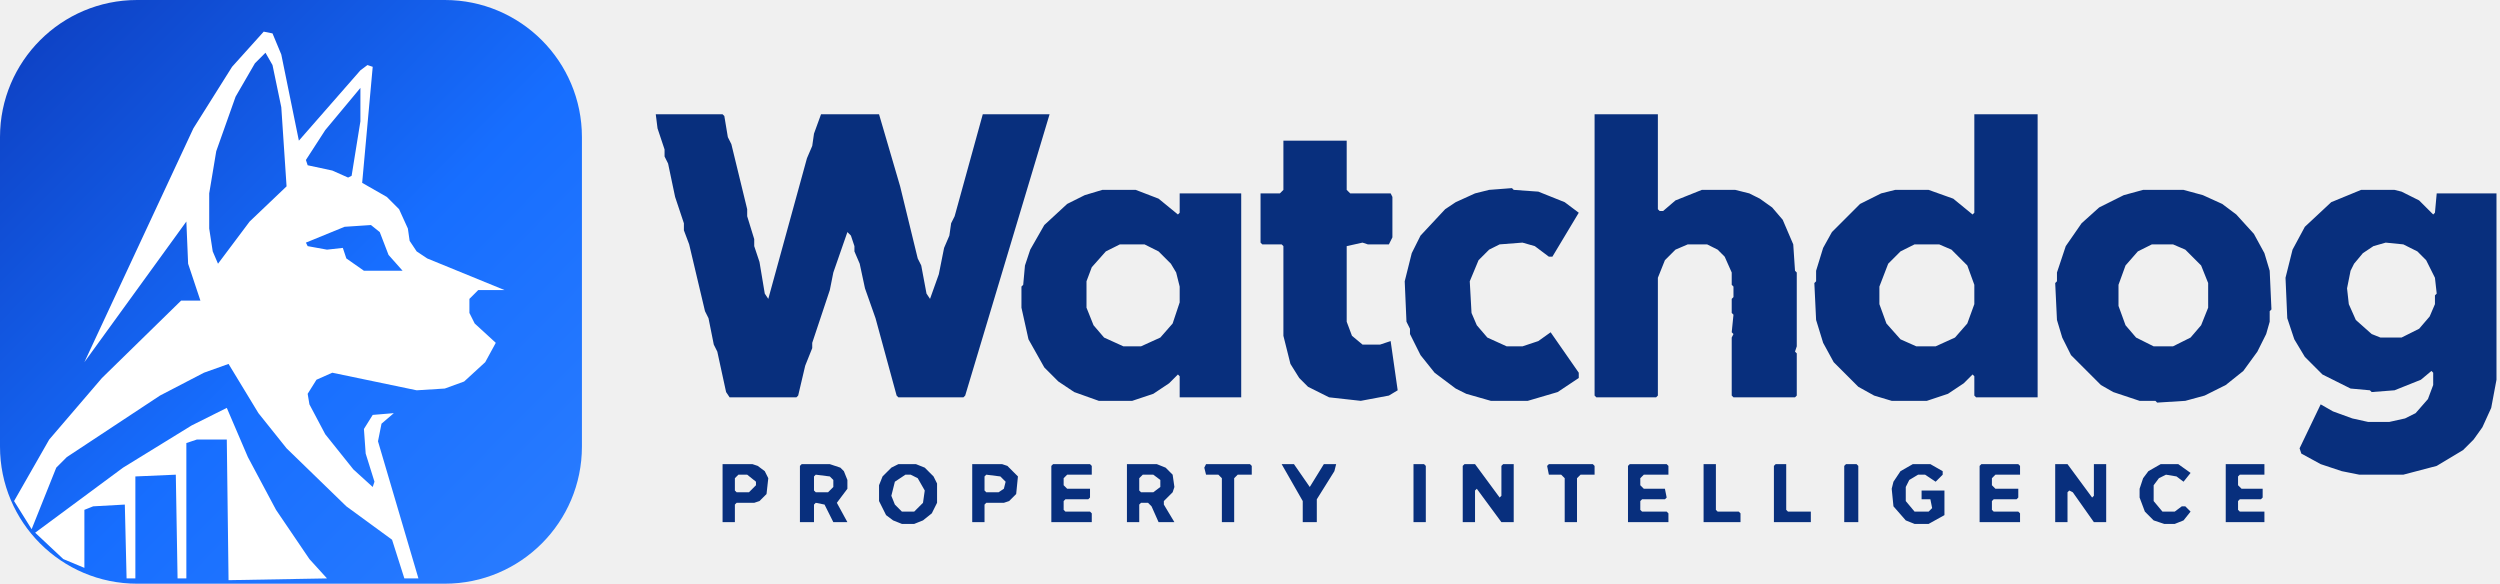
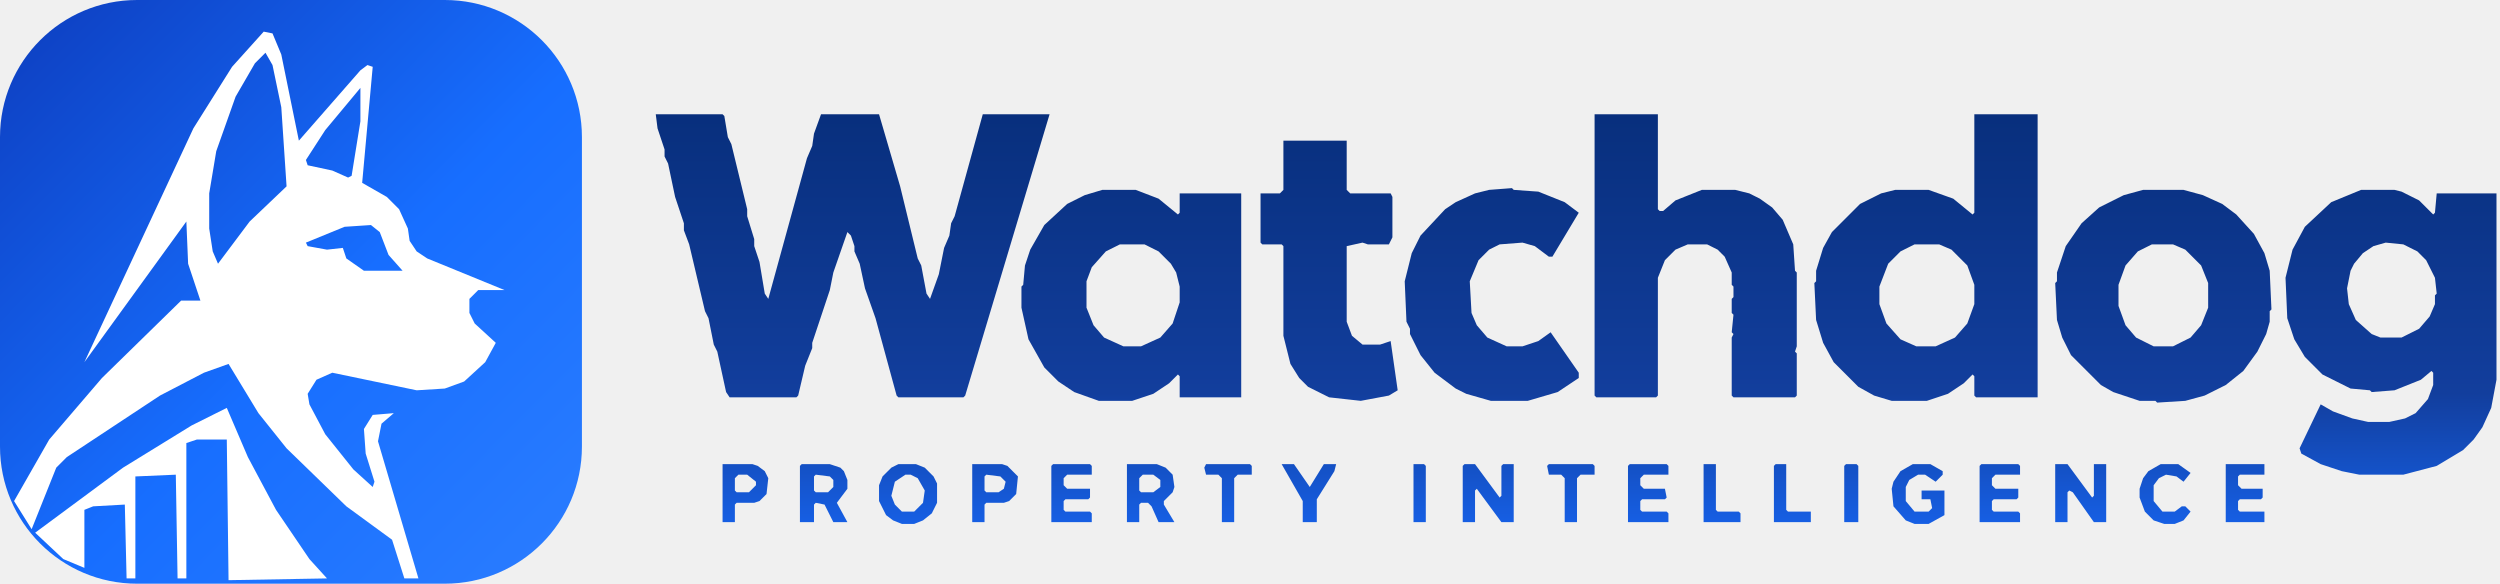
<svg xmlns="http://www.w3.org/2000/svg" viewBox="0 0 1422 332" role="img" aria-labelledby="title desc">
  <defs>
    <linearGradient id="tile" x1="0" y1="0" x2="1" y2="1">
      <stop offset="0" stop-color="#0d3dbe" />
      <stop offset=".55" stop-color="#176eff" />
      <stop offset="1" stop-color="#2b7dff" />
    </linearGradient>
    <linearGradient id="word" x1="0" y1="0" x2="0" y2="1">
      <stop offset="0" stop-color="#082f7d" />
+       <stop offset=".68" stop-color="#123e9d" />
+       <stop offset="1" stop-color="#165fe4" />
    </linearGradient>
  </defs>
  <rect x="0" y="0" width="331" height="332" rx="78" fill="url(#tile)" />
  <path d="M186.00,329.00 L176.00,318.00 L157.00,290.00 L141.00,260.00 L129.00,232.00 L109.00,242.00 L70.00,266.00 L20.00,303.00 L36.00,318.00 L48.00,323.00 L48.00,290.00 L53.00,288.00 L71.00,287.00 L72.00,329.00 L77.00,329.00 L77.00,271.00 L100.00,270.00 L101.00,329.00 L106.00,329.00 L106.00,252.00 L112.00,250.00 L129.00,250.00 L130.00,330.00ZM150.00,18.00 L132.00,38.00 L110.00,73.00 L48.00,206.00 L106.00,126.00 L107.00,150.00 L114.00,171.00 L103.00,171.00 L58.00,215.00 L28.00,250.00 L8.00,285.00 L18.00,301.00 L32.00,266.00 L38.00,260.00 L91.00,225.00 L116.00,212.00 L130.00,207.00 L147.00,235.00 L163.00,255.00 L197.00,288.00 L223.00,307.00 L230.00,329.00 L238.00,329.00 L215.00,251.00 L217.00,241.00 L224.00,235.00 L212.00,236.00 L207.00,244.00 L208.00,258.00 L213.00,274.00 L212.00,277.00 L201.00,267.00 L185.00,247.00 L176.00,230.00 L175.00,224.00 L180.00,216.00 L189.00,212.00 L237.00,222.00 L253.00,221.00 L264.00,217.00 L276.00,206.00 L282.00,195.00 L270.00,184.00 L267.00,178.00 L267.00,170.00 L272.00,165.00 L287.00,165.00 L243.00,147.00 L237.00,143.00 L233.00,137.00 L232.00,130.00 L227.00,119.00 L220.00,112.00 L206.00,104.00 L212.00,38.00 L209.00,37.00 L205.00,40.00 L170.00,80.00 L160.00,31.00 L155.00,19.00ZM174.00,138.00 L196.00,129.00 L211.00,128.00 L216.00,132.00 L221.00,145.00 L229.00,154.00 L207.00,154.00 L197.00,147.00 L195.00,141.00 L186.00,142.00 L175.00,140.00ZM205.00,50.00 L205.00,69.00 L200.00,100.00 L198.00,101.00 L189.00,97.00 L175.00,94.00 L174.00,91.00 L185.00,74.00ZM151.00,30.00 L155.00,37.00 L160.00,61.00 L163.00,106.00 L142.00,126.00 L124.00,150.00 L121.00,143.00 L119.00,130.00 L119.00,110.00 L123.00,86.00 L134.00,55.00 L145.00,36.00Z" fill="#fff" fill-rule="evenodd" />
  <path d="M1266.00,264.00 L1266.00,297.00 L1288.00,297.00 L1288.00,291.00 L1274.00,291.00 L1273.00,290.00 L1273.00,285.00 L1274.00,284.00 L1286.00,284.00 L1287.00,283.00 L1287.00,278.00 L1275.00,278.00 L1273.00,276.00 L1273.00,271.00 L1274.00,270.00 L1288.00,270.00 L1288.00,264.00ZM1229.00,264.00 L1222.00,268.00 L1219.00,272.00 L1217.00,278.00 L1217.00,283.00 L1220.00,291.00 L1225.00,296.00 L1231.00,298.00 L1237.00,298.00 L1242.00,296.00 L1246.00,291.00 L1243.00,288.00 L1241.00,288.00 L1237.00,291.00 L1230.00,291.00 L1225.00,285.00 L1225.00,276.00 L1228.00,272.00 L1232.00,270.00 L1238.00,271.00 L1242.00,274.00 L1246.00,269.00 L1239.00,264.00ZM1169.00,264.00 L1169.00,297.00 L1176.00,297.00 L1176.00,280.00 L1177.00,279.00 L1179.00,280.00 L1191.00,297.00 L1198.00,297.00 L1198.00,264.00 L1191.00,264.00 L1191.00,282.00 L1190.00,283.00 L1176.00,264.00ZM1127.00,264.00 L1126.00,265.00 L1126.00,297.00 L1149.00,297.00 L1149.00,292.00 L1148.00,291.00 L1134.00,291.00 L1133.00,290.00 L1133.00,285.00 L1134.00,284.00 L1147.00,284.00 L1148.00,283.00 L1148.00,278.00 L1135.00,278.00 L1133.00,276.00 L1133.00,272.00 L1135.00,270.00 L1149.00,270.00 L1149.00,265.00 L1148.00,264.00ZM1088.00,264.00 L1081.00,268.00 L1077.00,274.00 L1076.00,278.00 L1077.00,288.00 L1084.00,296.00 L1089.00,298.00 L1097.00,298.00 L1106.00,293.00 L1106.00,279.00 L1093.00,279.00 L1093.00,284.00 L1098.00,284.00 L1099.00,289.00 L1097.00,291.00 L1089.00,291.00 L1084.00,285.00 L1084.00,277.00 L1086.00,273.00 L1091.00,270.00 L1095.00,270.00 L1101.00,274.00 L1105.00,270.00 L1105.00,268.00 L1098.00,264.00ZM1050.00,264.00 L1049.00,265.00 L1049.00,297.00 L1057.00,297.00 L1057.00,265.00 L1056.00,264.00ZM1010.00,264.00 L1009.00,265.00 L1009.00,297.00 L1030.00,297.00 L1030.00,291.00 L1017.00,291.00 L1016.00,290.00 L1016.00,264.00ZM969.00,264.00 L969.00,297.00 L990.00,297.00 L990.00,292.00 L989.00,291.00 L977.00,291.00 L976.00,290.00 L976.00,264.00ZM927.00,264.00 L926.00,265.00 L926.00,297.00 L949.00,297.00 L949.00,292.00 L948.00,291.00 L934.00,291.00 L933.00,290.00 L933.00,285.00 L934.00,284.00 L947.00,284.00 L948.00,283.00 L947.00,278.00 L935.00,278.00 L933.00,276.00 L933.00,272.00 L935.00,270.00 L949.00,270.00 L949.00,265.00 L948.00,264.00ZM881.00,264.00 L880.00,265.00 L881.00,270.00 L888.00,270.00 L890.00,272.00 L890.00,297.00 L897.00,297.00 L897.00,272.00 L899.00,270.00 L907.00,270.00 L907.00,265.00 L906.00,264.00ZM833.00,264.00 L832.00,265.00 L832.00,297.00 L839.00,297.00 L839.00,279.00 L840.00,278.00 L854.00,297.00 L861.00,297.00 L861.00,264.00 L855.00,264.00 L854.00,265.00 L854.00,282.00 L853.00,283.00 L839.00,264.00ZM804.00,264.00 L804.00,297.00 L811.00,297.00 L811.00,265.00 L810.00,264.00ZM729.00,264.00 L741.00,285.00 L741.00,297.00 L749.00,297.00 L749.00,284.00 L759.00,268.00 L760.00,264.00 L753.00,264.00 L745.00,277.00 L736.00,264.00ZM686.00,264.00 L685.00,266.00 L686.00,270.00 L693.00,270.00 L695.00,272.00 L695.00,297.00 L702.00,297.00 L702.00,272.00 L704.00,270.00 L712.00,270.00 L712.00,265.00 L711.00,264.00ZM641.00,264.00 L641.00,297.00 L648.00,297.00 L648.00,287.00 L649.00,286.00 L653.00,286.00 L655.00,288.00 L659.00,297.00 L668.00,297.00 L662.00,287.00 L662.00,285.00 L667.00,280.00 L668.00,277.00 L667.00,270.00 L663.00,266.00 L658.00,264.00ZM648.00,272.00 L650.00,270.00 L656.00,270.00 L660.00,273.00 L660.00,277.00 L656.00,280.00 L649.00,280.00 L648.00,279.00ZM599.00,264.00 L598.00,265.00 L598.00,297.00 L621.00,297.00 L621.00,292.00 L620.00,291.00 L606.00,291.00 L605.00,290.00 L605.00,285.00 L606.00,284.00 L619.00,284.00 L620.00,283.00 L620.00,278.00 L607.00,278.00 L605.00,276.00 L605.00,272.00 L607.00,270.00 L621.00,270.00 L621.00,265.00 L620.00,264.00ZM573.00,265.00 L570.00,264.00 L553.00,264.00 L553.00,297.00 L560.00,297.00 L560.00,287.00 L561.00,286.00 L571.00,286.00 L574.00,285.00 L578.00,281.00 L579.00,271.00ZM560.00,271.00 L561.00,270.00 L569.00,271.00 L572.00,274.00 L571.00,278.00 L568.00,280.00 L561.00,280.00 L560.00,279.00ZM511.00,264.00 L507.00,266.00 L502.00,271.00 L500.00,276.00 L500.00,285.00 L504.00,293.00 L508.00,296.00 L513.00,298.00 L520.00,298.00 L525.00,296.00 L530.00,292.00 L533.00,286.00 L533.00,275.00 L531.00,271.00 L526.00,266.00 L521.00,264.00ZM515.00,270.00 L518.00,270.00 L522.00,272.00 L526.00,279.00 L525.00,286.00 L520.00,291.00 L513.00,291.00 L509.00,287.00 L507.00,282.00 L509.00,274.00ZM456.00,264.00 L455.00,265.00 L455.00,297.00 L463.00,297.00 L463.00,287.00 L464.00,286.00 L469.00,287.00 L474.00,297.00 L482.00,297.00 L476.00,286.00 L482.00,278.00 L482.00,273.00 L480.00,268.00 L478.00,266.00 L472.00,264.00ZM463.00,271.00 L464.00,270.00 L472.00,271.00 L474.00,273.00 L474.00,277.00 L471.00,280.00 L464.00,280.00 L463.00,279.00ZM431.00,265.00 L428.00,264.00 L411.00,264.00 L411.00,297.00 L418.00,297.00 L418.00,287.00 L419.00,286.00 L429.00,286.00 L432.00,285.00 L436.00,281.00 L437.00,272.00 L435.00,268.00ZM418.00,272.00 L420.00,270.00 L425.00,270.00 L430.00,274.00 L430.00,276.00 L426.00,280.00 L419.00,280.00 L418.00,279.00ZM1420.00,110.00 L1386.00,110.00 L1385.00,121.00 L1384.00,122.00 L1376.00,114.00 L1366.00,109.00 L1362.00,108.00 L1343.00,108.00 L1326.00,115.00 L1311.00,129.00 L1304.00,142.00 L1300.00,158.00 L1301.00,181.00 L1305.00,193.00 L1311.00,203.00 L1321.00,213.00 L1337.00,221.00 L1348.00,222.00 L1349.00,223.00 L1362.00,222.00 L1377.00,216.00 L1383.00,211.00 L1384.00,212.00 L1384.00,219.00 L1381.00,227.00 L1374.00,235.00 L1368.00,238.00 L1359.00,240.00 L1347.00,240.00 L1338.00,238.00 L1327.00,234.00 L1320.00,230.00 L1308.00,255.00 L1309.00,258.00 L1320.00,264.00 L1332.00,268.00 L1342.00,270.00 L1367.00,270.00 L1386.00,265.00 L1401.00,256.00 L1407.00,250.00 L1412.00,243.00 L1417.00,232.00 L1420.00,216.00ZM1357.00,138.00 L1367.00,139.00 L1375.00,143.00 L1380.00,148.00 L1385.00,158.00 L1386.00,167.00 L1385.00,168.00 L1385.00,173.00 L1382.00,180.00 L1376.00,187.00 L1366.00,192.00 L1354.00,192.00 L1349.00,190.00 L1340.00,182.00 L1336.00,173.00 L1335.00,164.00 L1337.00,154.00 L1339.00,150.00 L1344.00,144.00 L1350.00,140.00ZM1219.00,108.00 L1208.00,111.00 L1194.00,118.00 L1184.00,127.00 L1175.00,140.00 L1170.00,155.00 L1170.00,160.00 L1169.00,161.00 L1170.00,182.00 L1173.00,192.00 L1178.00,202.00 L1195.00,219.00 L1202.00,223.00 L1217.00,228.00 L1226.00,228.00 L1227.00,229.00 L1243.00,228.00 L1254.00,225.00 L1266.00,219.00 L1276.00,211.00 L1284.00,200.00 L1289.00,190.00 L1291.00,183.00 L1291.00,177.00 L1292.00,176.00 L1291.00,154.00 L1288.00,144.00 L1282.00,133.00 L1272.00,122.00 L1264.00,116.00 L1253.00,111.00 L1242.00,108.00ZM1224.00,139.00 L1236.00,139.00 L1243.00,142.00 L1252.00,151.00 L1256.00,161.00 L1256.00,175.00 L1252.00,185.00 L1246.00,192.00 L1236.00,197.00 L1225.00,197.00 L1215.00,192.00 L1209.00,185.00 L1205.00,174.00 L1205.00,162.00 L1209.00,151.00 L1216.00,143.00ZM594.00,128.00 L586.00,142.00 L583.00,151.00 L582.00,162.00 L581.00,163.00 L581.00,175.00 L585.00,193.00 L594.00,209.00 L602.00,217.00 L611.00,223.00 L625.00,228.00 L644.00,228.00 L656.00,224.00 L665.00,218.00 L670.00,213.00 L671.00,214.00 L671.00,226.00 L706.00,226.00 L706.00,110.00 L671.00,110.00 L671.00,121.00 L670.00,122.00 L659.00,113.00 L646.00,108.00 L627.00,108.00 L617.00,111.00 L607.00,116.00ZM637.00,139.00 L651.00,139.00 L659.00,143.00 L666.00,150.00 L669.00,155.00 L671.00,163.00 L671.00,172.00 L667.00,184.00 L660.00,192.00 L649.00,197.00 L639.00,197.00 L628.00,192.00 L622.00,185.00 L618.00,175.00 L618.00,160.00 L621.00,152.00 L629.00,143.00ZM847.00,108.00 L839.00,110.00 L828.00,115.00 L822.00,119.00 L808.00,134.00 L803.00,144.00 L799.00,160.00 L800.00,183.00 L802.00,187.00 L802.00,190.00 L808.00,202.00 L816.00,212.00 L828.00,221.00 L834.00,224.00 L848.00,228.00 L869.00,228.00 L886.00,223.00 L898.00,215.00 L898.00,212.00 L882.00,189.00 L875.00,194.00 L866.00,197.00 L857.00,197.00 L846.00,192.00 L840.00,185.00 L837.00,178.00 L836.00,160.00 L841.00,148.00 L847.00,142.00 L853.00,139.00 L866.00,138.00 L873.00,140.00 L881.00,146.00 L883.00,146.00 L898.00,121.00 L890.00,115.00 L875.00,109.00 L861.00,108.00 L860.00,107.00ZM730.00,80.00 L730.00,108.00 L728.00,110.00 L717.00,110.00 L717.00,138.00 L718.00,139.00 L729.00,139.00 L730.00,140.00 L730.00,191.00 L734.00,207.00 L739.00,215.00 L744.00,220.00 L756.00,226.00 L774.00,228.00 L790.00,225.00 L795.00,222.00 L791.00,194.00 L785.00,196.00 L775.00,196.00 L769.00,191.00 L766.00,183.00 L766.00,140.00 L775.00,138.00 L778.00,139.00 L790.00,139.00 L792.00,135.00 L792.00,112.00 L791.00,110.00 L768.00,110.00 L766.00,108.00 L766.00,80.00ZM1159.00,65.00 L1123.00,65.00 L1123.00,121.00 L1122.00,122.00 L1111.00,113.00 L1097.00,108.00 L1078.00,108.00 L1070.00,110.00 L1058.00,116.00 L1042.00,132.00 L1037.00,141.00 L1033.00,154.00 L1033.00,160.00 L1032.00,161.00 L1033.00,182.00 L1037.00,195.00 L1043.00,206.00 L1057.00,220.00 L1066.00,225.00 L1076.00,228.00 L1096.00,228.00 L1108.00,224.00 L1117.00,218.00 L1122.00,213.00 L1123.00,214.00 L1123.00,225.00 L1124.00,226.00 L1159.00,226.00ZM1089.00,139.00 L1103.00,139.00 L1110.00,142.00 L1119.00,151.00 L1123.00,162.00 L1123.00,173.00 L1119.00,184.00 L1112.00,192.00 L1101.00,197.00 L1090.00,197.00 L1081.00,193.00 L1073.00,184.00 L1069.00,173.00 L1069.00,163.00 L1074.00,150.00 L1081.00,143.00ZM907.00,65.00 L907.00,225.00 L908.00,226.00 L942.00,226.00 L943.00,225.00 L943.00,158.00 L947.00,148.00 L953.00,142.00 L960.00,139.00 L971.00,139.00 L977.00,142.00 L981.00,146.00 L985.00,155.00 L985.00,162.00 L986.00,163.00 L986.00,169.00 L985.00,170.00 L985.00,178.00 L986.00,179.00 L985.00,189.00 L986.00,190.00 L985.00,192.00 L985.00,225.00 L986.00,226.00 L1021.00,226.00 L1022.00,225.00 L1022.00,201.00 L1021.00,200.00 L1022.00,197.00 L1022.00,155.00 L1021.00,154.00 L1020.00,139.00 L1014.00,125.00 L1008.00,118.00 L1001.00,113.00 L995.00,110.00 L987.00,108.00 L968.00,108.00 L953.00,114.00 L946.00,120.00 L944.00,120.00 L943.00,119.00 L943.00,65.00ZM373.00,65.00 L374.00,73.00 L378.00,85.00 L378.00,89.00 L380.00,93.00 L384.00,112.00 L389.00,127.00 L389.00,131.00 L392.00,139.00 L401.00,177.00 L403.00,181.00 L406.00,196.00 L408.00,200.00 L413.00,223.00 L415.00,226.00 L453.00,226.00 L454.00,225.00 L458.00,208.00 L462.00,198.00 L462.00,195.00 L472.00,165.00 L474.00,155.00 L482.00,132.00 L484.00,134.00 L486.00,140.00 L486.00,143.00 L489.00,150.00 L492.00,164.00 L498.00,181.00 L510.00,225.00 L511.00,226.00 L548.00,226.00 L549.00,225.00 L597.00,65.00 L559.00,65.00 L543.00,123.00 L541.00,127.00 L540.00,134.00 L537.00,141.00 L534.00,156.00 L529.00,170.00 L527.00,167.00 L524.00,151.00 L522.00,147.00 L512.00,106.00 L500.00,65.00 L467.00,65.00 L463.00,76.00 L462.00,83.00 L459.00,90.00 L437.00,170.00 L435.00,167.00 L432.00,149.00 L429.00,140.00 L429.00,136.00 L425.00,123.00 L425.00,119.00 L416.00,82.00 L414.00,78.00 L412.00,66.00 L411.00,65.00Z" fill="url(#word)" fill-rule="evenodd" />
</svg>
